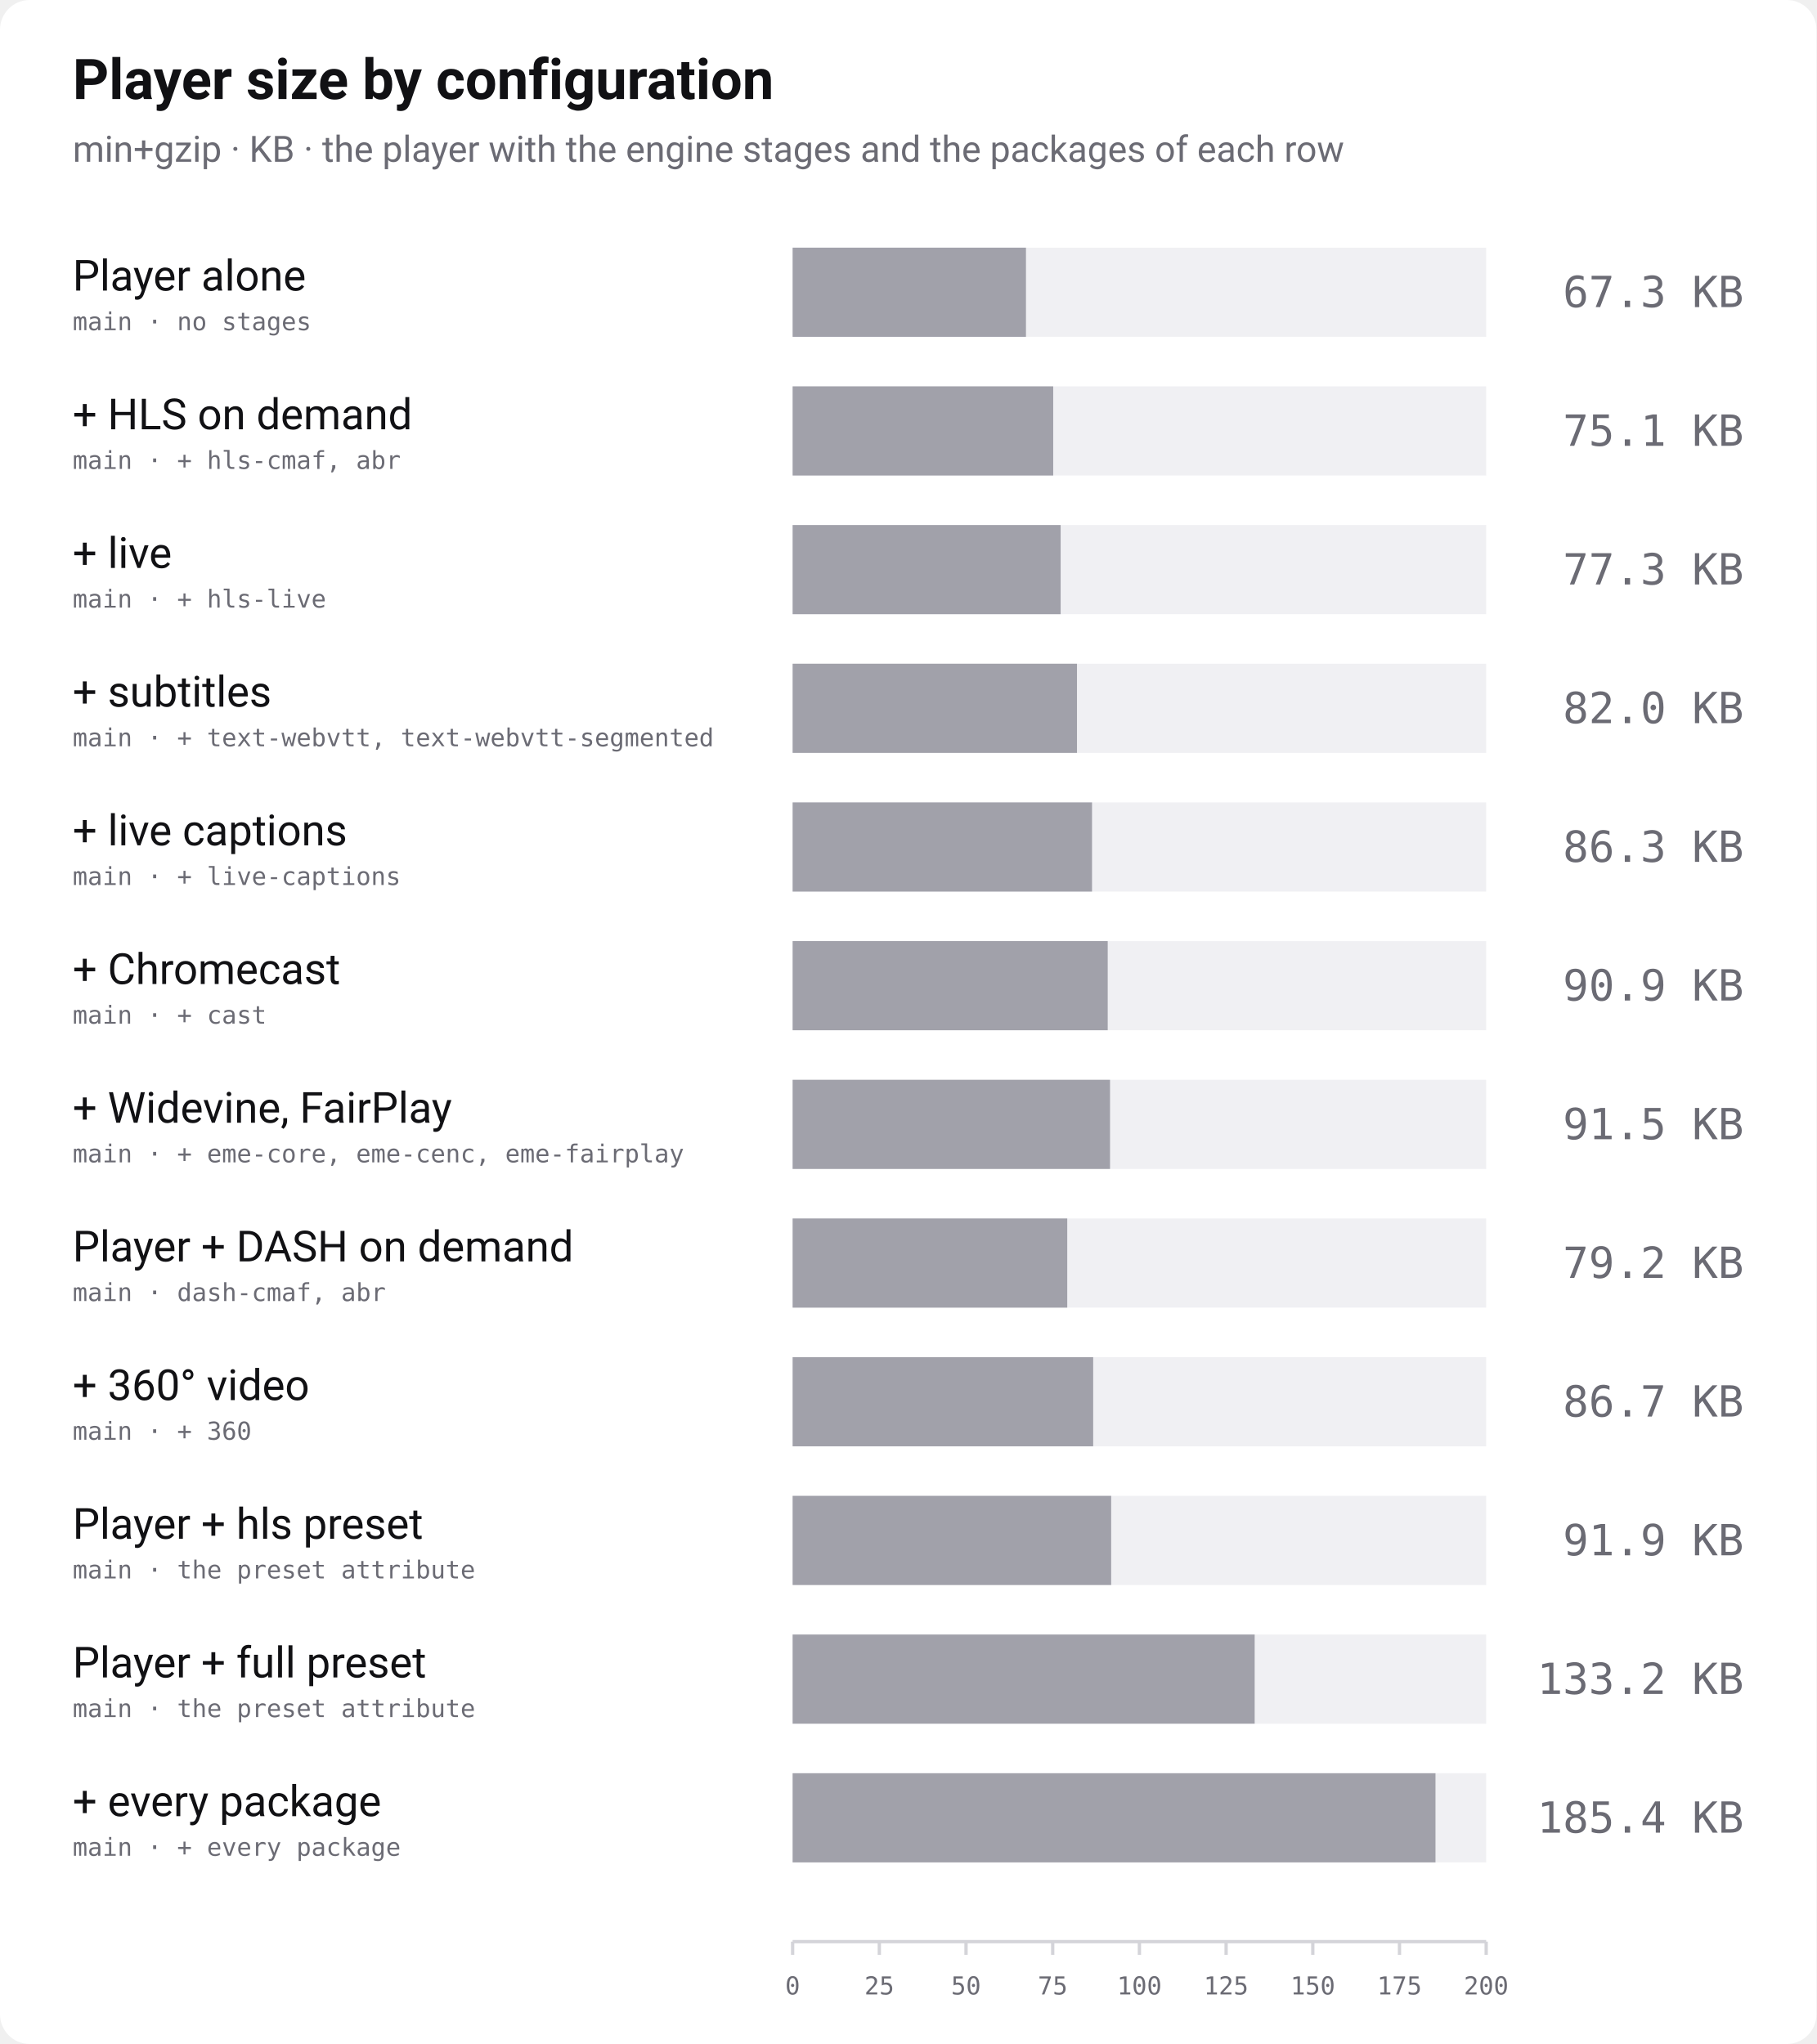
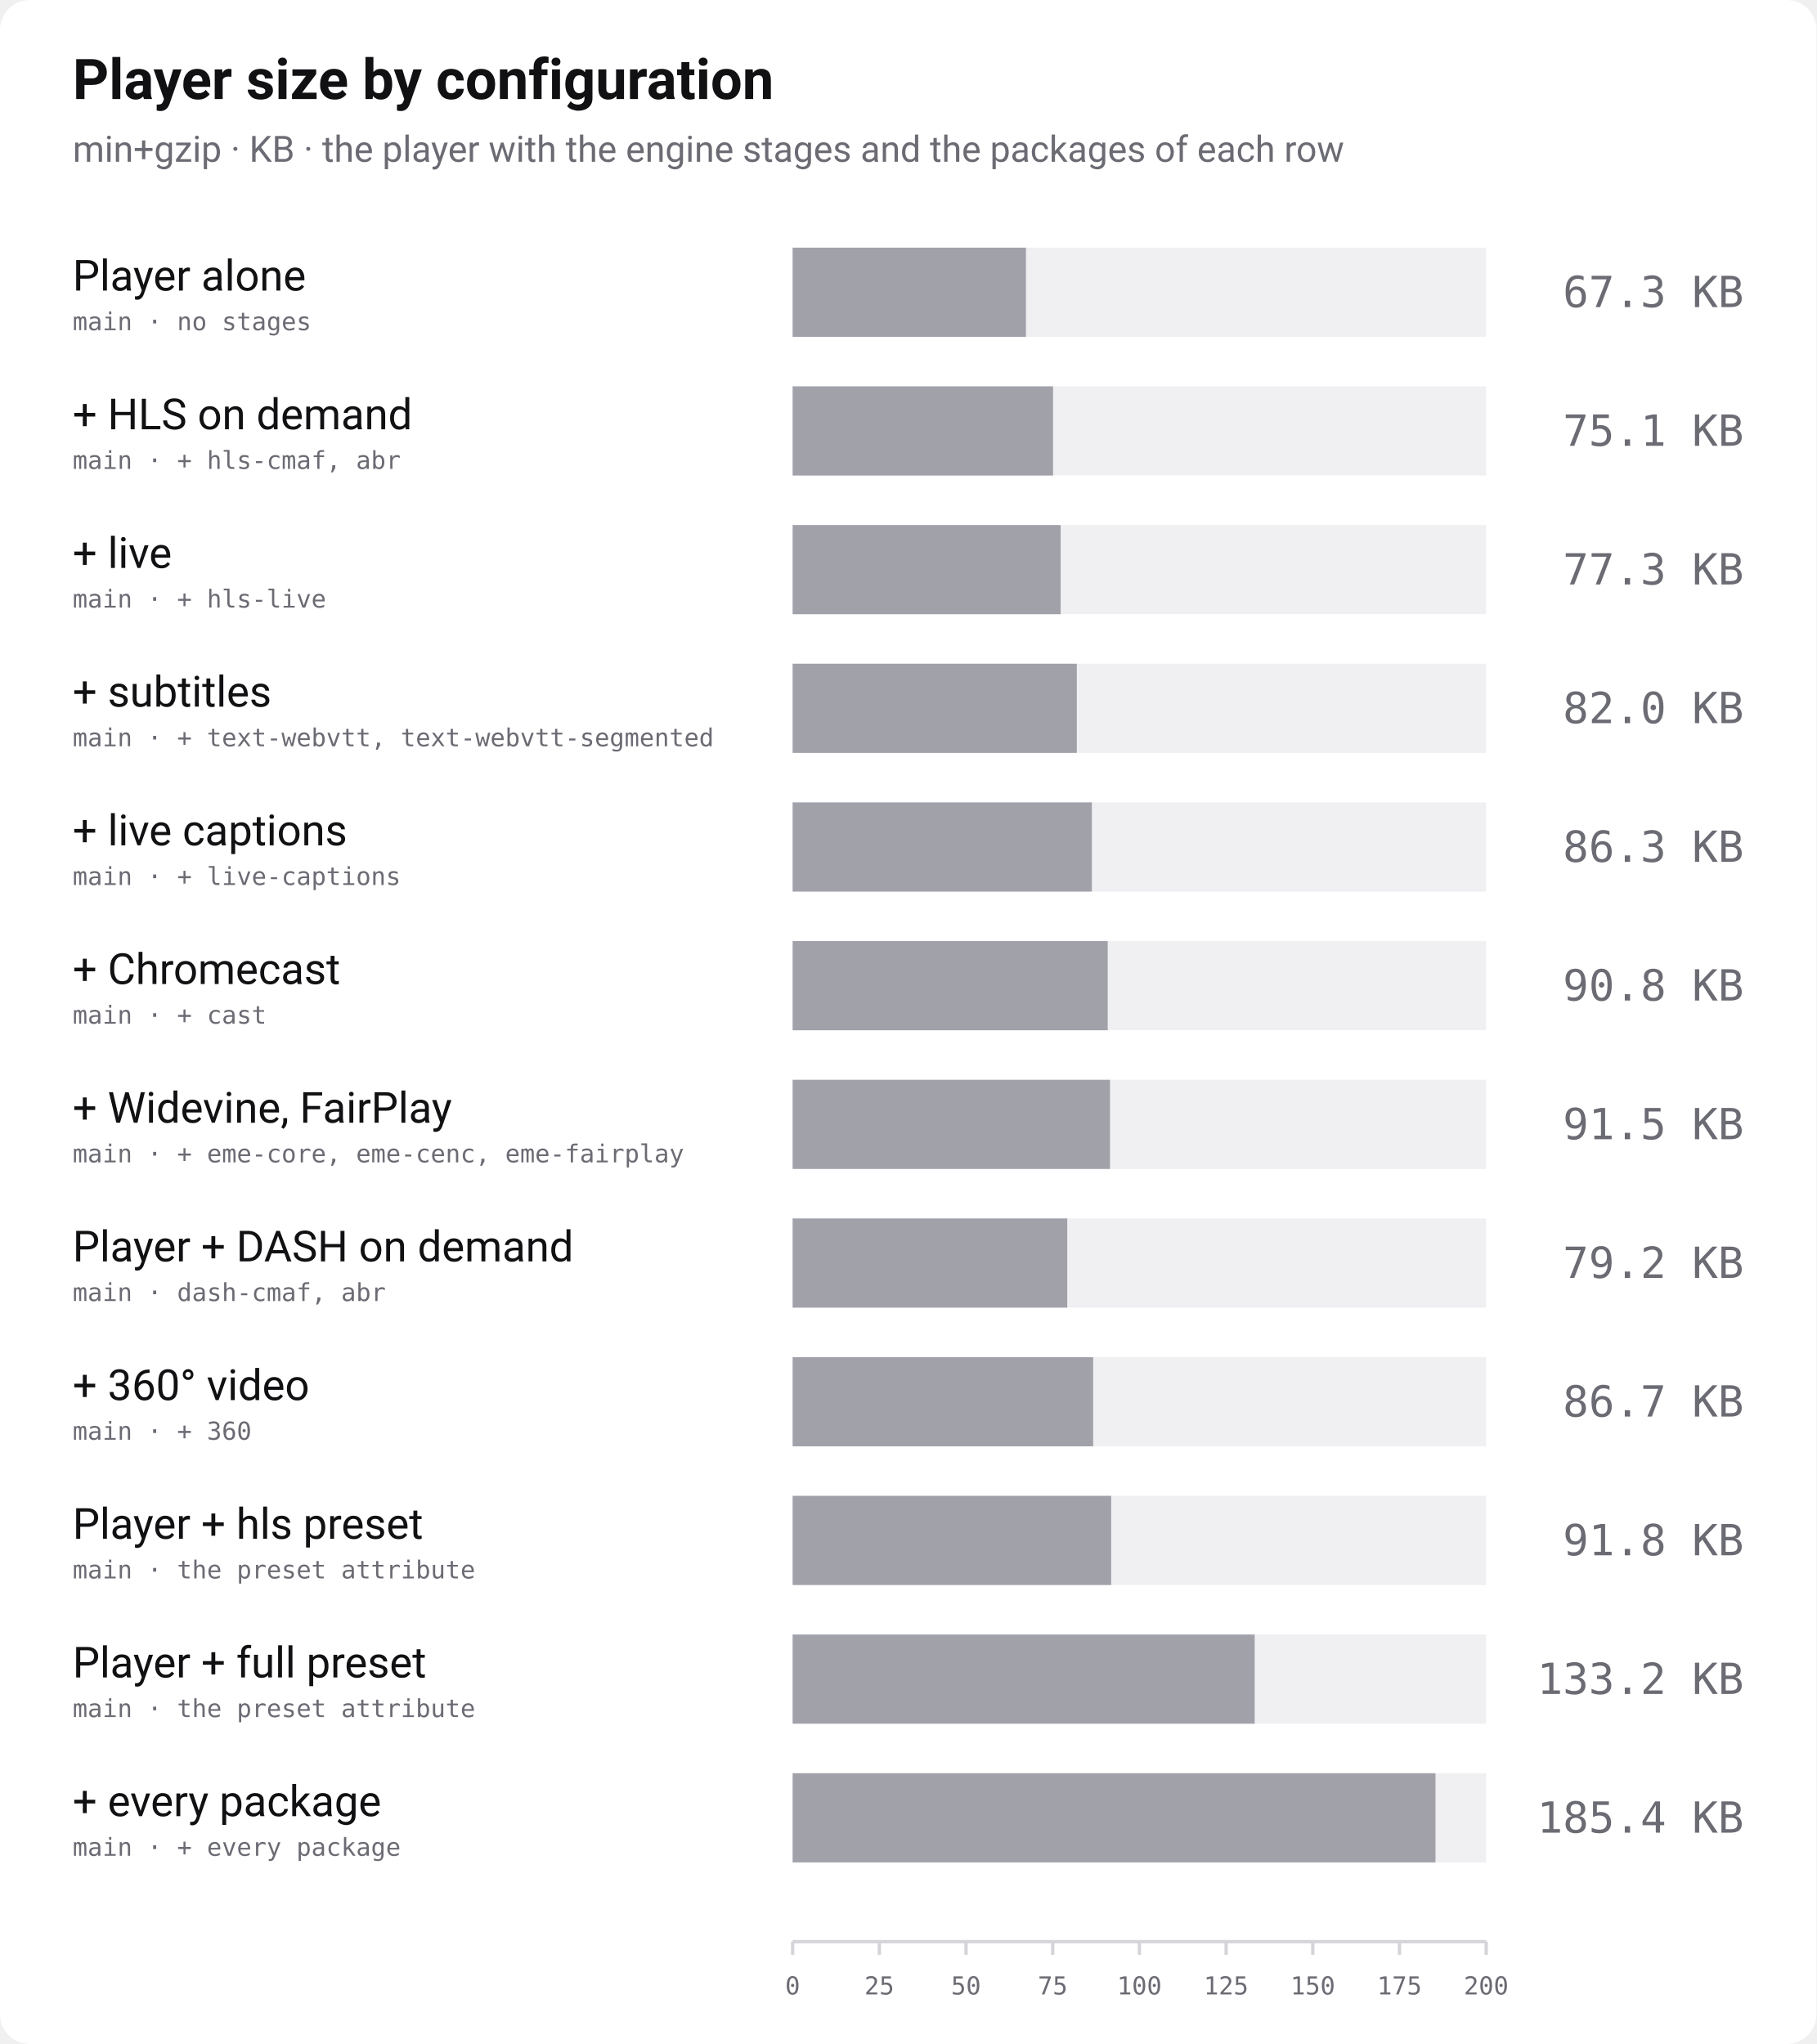
<svg xmlns="http://www.w3.org/2000/svg" width="1100" height="1238" viewBox="0 0 1100 1238" role="img" aria-label="Bundle size of the Mattebox player by the engine stages and packages it is configured with, min+gzip">
  <rect width="1100" height="1238" rx="18" fill="#ffffff" />
  <text x="44" y="60" font-family="-apple-system, 'Segoe UI', Roboto, Helvetica, Arial, sans-serif" font-size="34" font-weight="700" fill="#111114">Player size by configuration</text>
  <text x="44" y="98" font-family="-apple-system, 'Segoe UI', Roboto, Helvetica, Arial, sans-serif" font-size="22" fill="#6b6b74">min+gzip · KB · the player with the engine stages and the packages of each row</text>
  <text x="44" y="176" font-family="-apple-system, 'Segoe UI', Roboto, Helvetica, Arial, sans-serif" font-size="26" font-weight="400" fill="#111114">Player alone</text>
  <text x="44" y="200" font-family="ui-monospace, 'SF Mono', Menlo, Consolas, monospace" font-size="15" fill="#6b6b74">main · no stages</text>
  <rect x="480" y="150" width="420" height="54" fill="#f0f0f3" />
  <rect x="480" y="150" width="141.3" height="54" fill="#a1a1aa" />
  <text x="1056" y="186" text-anchor="end" font-family="ui-monospace, 'SF Mono', Menlo, Consolas, monospace" font-size="26" font-weight="400" fill="#6b6b74">67.3 KB</text>
  <text x="44" y="260" font-family="-apple-system, 'Segoe UI', Roboto, Helvetica, Arial, sans-serif" font-size="26" font-weight="400" fill="#111114">+ HLS on demand</text>
  <text x="44" y="284" font-family="ui-monospace, 'SF Mono', Menlo, Consolas, monospace" font-size="15" fill="#6b6b74">main · + hls-cmaf, abr</text>
  <rect x="480" y="234" width="420" height="54" fill="#f0f0f3" />
-   <rect x="480" y="234" width="157.8" height="54" fill="#a1a1aa" />
+   <rect x="480" y="234" width="157.7" height="54" fill="#a1a1aa" />
  <text x="1056" y="270" text-anchor="end" font-family="ui-monospace, 'SF Mono', Menlo, Consolas, monospace" font-size="26" font-weight="400" fill="#6b6b74">75.1 KB</text>
  <text x="44" y="344" font-family="-apple-system, 'Segoe UI', Roboto, Helvetica, Arial, sans-serif" font-size="26" font-weight="400" fill="#111114">+ live</text>
  <text x="44" y="368" font-family="ui-monospace, 'SF Mono', Menlo, Consolas, monospace" font-size="15" fill="#6b6b74">main · + hls-live</text>
  <rect x="480" y="318" width="420" height="54" fill="#f0f0f3" />
  <rect x="480" y="318" width="162.3" height="54" fill="#a1a1aa" />
  <text x="1056" y="354" text-anchor="end" font-family="ui-monospace, 'SF Mono', Menlo, Consolas, monospace" font-size="26" font-weight="400" fill="#6b6b74">77.3 KB</text>
  <text x="44" y="428" font-family="-apple-system, 'Segoe UI', Roboto, Helvetica, Arial, sans-serif" font-size="26" font-weight="400" fill="#111114">+ subtitles</text>
  <text x="44" y="452" font-family="ui-monospace, 'SF Mono', Menlo, Consolas, monospace" font-size="15" fill="#6b6b74">main · + text-webvtt, text-webvtt-segmented</text>
  <rect x="480" y="402" width="420" height="54" fill="#f0f0f3" />
-   <rect x="480" y="402" width="172.2" height="54" fill="#a1a1aa" />
+   <rect x="480" y="402" width="172.1" height="54" fill="#a1a1aa" />
  <text x="1056" y="438" text-anchor="end" font-family="ui-monospace, 'SF Mono', Menlo, Consolas, monospace" font-size="26" font-weight="400" fill="#6b6b74">82.0 KB</text>
  <text x="44" y="512" font-family="-apple-system, 'Segoe UI', Roboto, Helvetica, Arial, sans-serif" font-size="26" font-weight="400" fill="#111114">+ live captions</text>
  <text x="44" y="536" font-family="ui-monospace, 'SF Mono', Menlo, Consolas, monospace" font-size="15" fill="#6b6b74">main · + live-captions</text>
  <rect x="480" y="486" width="420" height="54" fill="#f0f0f3" />
-   <rect x="480" y="486" width="181.3" height="54" fill="#a1a1aa" />
+   <rect x="480" y="486" width="181.2" height="54" fill="#a1a1aa" />
  <text x="1056" y="522" text-anchor="end" font-family="ui-monospace, 'SF Mono', Menlo, Consolas, monospace" font-size="26" font-weight="400" fill="#6b6b74">86.3 KB</text>
  <text x="44" y="596" font-family="-apple-system, 'Segoe UI', Roboto, Helvetica, Arial, sans-serif" font-size="26" font-weight="400" fill="#111114">+ Chromecast</text>
  <text x="44" y="620" font-family="ui-monospace, 'SF Mono', Menlo, Consolas, monospace" font-size="15" fill="#6b6b74">main · + cast</text>
  <rect x="480" y="570" width="420" height="54" fill="#f0f0f3" />
  <rect x="480" y="570" width="190.8" height="54" fill="#a1a1aa" />
-   <text x="1056" y="606" text-anchor="end" font-family="ui-monospace, 'SF Mono', Menlo, Consolas, monospace" font-size="26" font-weight="400" fill="#6b6b74">90.9 KB</text>
+   <text x="1056" y="606" text-anchor="end" font-family="ui-monospace, 'SF Mono', Menlo, Consolas, monospace" font-size="26" font-weight="400" fill="#6b6b74">90.8 KB</text>
  <text x="44" y="680" font-family="-apple-system, 'Segoe UI', Roboto, Helvetica, Arial, sans-serif" font-size="26" font-weight="400" fill="#111114">+ Widevine, FairPlay</text>
  <text x="44" y="704" font-family="ui-monospace, 'SF Mono', Menlo, Consolas, monospace" font-size="15" fill="#6b6b74">main · + eme-core, eme-cenc, eme-fairplay</text>
  <rect x="480" y="654" width="420" height="54" fill="#f0f0f3" />
  <rect x="480" y="654" width="192.2" height="54" fill="#a1a1aa" />
  <text x="1056" y="690" text-anchor="end" font-family="ui-monospace, 'SF Mono', Menlo, Consolas, monospace" font-size="26" font-weight="400" fill="#6b6b74">91.5 KB</text>
  <text x="44" y="764" font-family="-apple-system, 'Segoe UI', Roboto, Helvetica, Arial, sans-serif" font-size="26" font-weight="400" fill="#111114">Player + DASH on demand</text>
  <text x="44" y="788" font-family="ui-monospace, 'SF Mono', Menlo, Consolas, monospace" font-size="15" fill="#6b6b74">main · dash-cmaf, abr</text>
  <rect x="480" y="738" width="420" height="54" fill="#f0f0f3" />
  <rect x="480" y="738" width="166.3" height="54" fill="#a1a1aa" />
  <text x="1056" y="774" text-anchor="end" font-family="ui-monospace, 'SF Mono', Menlo, Consolas, monospace" font-size="26" font-weight="400" fill="#6b6b74">79.2 KB</text>
  <text x="44" y="848" font-family="-apple-system, 'Segoe UI', Roboto, Helvetica, Arial, sans-serif" font-size="26" font-weight="400" fill="#111114">+ 360° video</text>
  <text x="44" y="872" font-family="ui-monospace, 'SF Mono', Menlo, Consolas, monospace" font-size="15" fill="#6b6b74">main · + 360</text>
  <rect x="480" y="822" width="420" height="54" fill="#f0f0f3" />
  <rect x="480" y="822" width="182.0" height="54" fill="#a1a1aa" />
  <text x="1056" y="858" text-anchor="end" font-family="ui-monospace, 'SF Mono', Menlo, Consolas, monospace" font-size="26" font-weight="400" fill="#6b6b74">86.7 KB</text>
  <text x="44" y="932" font-family="-apple-system, 'Segoe UI', Roboto, Helvetica, Arial, sans-serif" font-size="26" font-weight="400" fill="#111114">Player + hls preset</text>
  <text x="44" y="956" font-family="ui-monospace, 'SF Mono', Menlo, Consolas, monospace" font-size="15" fill="#6b6b74">main · the preset attribute</text>
  <rect x="480" y="906" width="420" height="54" fill="#f0f0f3" />
  <rect x="480" y="906" width="192.9" height="54" fill="#a1a1aa" />
-   <text x="1056" y="942" text-anchor="end" font-family="ui-monospace, 'SF Mono', Menlo, Consolas, monospace" font-size="26" font-weight="400" fill="#6b6b74">91.9 KB</text>
+   <text x="1056" y="942" text-anchor="end" font-family="ui-monospace, 'SF Mono', Menlo, Consolas, monospace" font-size="26" font-weight="400" fill="#6b6b74">91.8 KB</text>
  <text x="44" y="1016" font-family="-apple-system, 'Segoe UI', Roboto, Helvetica, Arial, sans-serif" font-size="26" font-weight="400" fill="#111114">Player + full preset</text>
  <text x="44" y="1040" font-family="ui-monospace, 'SF Mono', Menlo, Consolas, monospace" font-size="15" fill="#6b6b74">main · the preset attribute</text>
  <rect x="480" y="990" width="420" height="54" fill="#f0f0f3" />
  <rect x="480" y="990" width="279.8" height="54" fill="#a1a1aa" />
  <text x="1056" y="1026" text-anchor="end" font-family="ui-monospace, 'SF Mono', Menlo, Consolas, monospace" font-size="26" font-weight="400" fill="#6b6b74">133.2 KB</text>
  <text x="44" y="1100" font-family="-apple-system, 'Segoe UI', Roboto, Helvetica, Arial, sans-serif" font-size="26" font-weight="400" fill="#111114">+ every package</text>
  <text x="44" y="1124" font-family="ui-monospace, 'SF Mono', Menlo, Consolas, monospace" font-size="15" fill="#6b6b74">main · + every package</text>
  <rect x="480" y="1074" width="420" height="54" fill="#f0f0f3" />
  <rect x="480" y="1074" width="389.3" height="54" fill="#a1a1aa" />
  <text x="1056" y="1110" text-anchor="end" font-family="ui-monospace, 'SF Mono', Menlo, Consolas, monospace" font-size="26" font-weight="400" fill="#6b6b74">185.4 KB</text>
  <line x1="480" y1="1176" x2="900" y2="1176" stroke="#d4d4d9" stroke-width="2" />
  <line x1="480.0" y1="1176" x2="480.0" y2="1184" stroke="#d4d4d9" stroke-width="2" />
  <text x="480.0" y="1208" text-anchor="middle" font-family="ui-monospace, 'SF Mono', Menlo, Consolas, monospace" font-size="15" fill="#6b6b74">0</text>
  <line x1="532.5" y1="1176" x2="532.5" y2="1184" stroke="#d4d4d9" stroke-width="2" />
  <text x="532.5" y="1208" text-anchor="middle" font-family="ui-monospace, 'SF Mono', Menlo, Consolas, monospace" font-size="15" fill="#6b6b74">25</text>
  <line x1="585.0" y1="1176" x2="585.0" y2="1184" stroke="#d4d4d9" stroke-width="2" />
  <text x="585.0" y="1208" text-anchor="middle" font-family="ui-monospace, 'SF Mono', Menlo, Consolas, monospace" font-size="15" fill="#6b6b74">50</text>
  <line x1="637.5" y1="1176" x2="637.5" y2="1184" stroke="#d4d4d9" stroke-width="2" />
  <text x="637.5" y="1208" text-anchor="middle" font-family="ui-monospace, 'SF Mono', Menlo, Consolas, monospace" font-size="15" fill="#6b6b74">75</text>
  <line x1="690.0" y1="1176" x2="690.0" y2="1184" stroke="#d4d4d9" stroke-width="2" />
  <text x="690.0" y="1208" text-anchor="middle" font-family="ui-monospace, 'SF Mono', Menlo, Consolas, monospace" font-size="15" fill="#6b6b74">100</text>
  <line x1="742.5" y1="1176" x2="742.5" y2="1184" stroke="#d4d4d9" stroke-width="2" />
  <text x="742.5" y="1208" text-anchor="middle" font-family="ui-monospace, 'SF Mono', Menlo, Consolas, monospace" font-size="15" fill="#6b6b74">125</text>
  <line x1="795.0" y1="1176" x2="795.0" y2="1184" stroke="#d4d4d9" stroke-width="2" />
  <text x="795.0" y="1208" text-anchor="middle" font-family="ui-monospace, 'SF Mono', Menlo, Consolas, monospace" font-size="15" fill="#6b6b74">150</text>
  <line x1="847.5" y1="1176" x2="847.5" y2="1184" stroke="#d4d4d9" stroke-width="2" />
  <text x="847.5" y="1208" text-anchor="middle" font-family="ui-monospace, 'SF Mono', Menlo, Consolas, monospace" font-size="15" fill="#6b6b74">175</text>
  <line x1="900.0" y1="1176" x2="900.0" y2="1184" stroke="#d4d4d9" stroke-width="2" />
  <text x="900.0" y="1208" text-anchor="middle" font-family="ui-monospace, 'SF Mono', Menlo, Consolas, monospace" font-size="15" fill="#6b6b74">200</text>
</svg>
